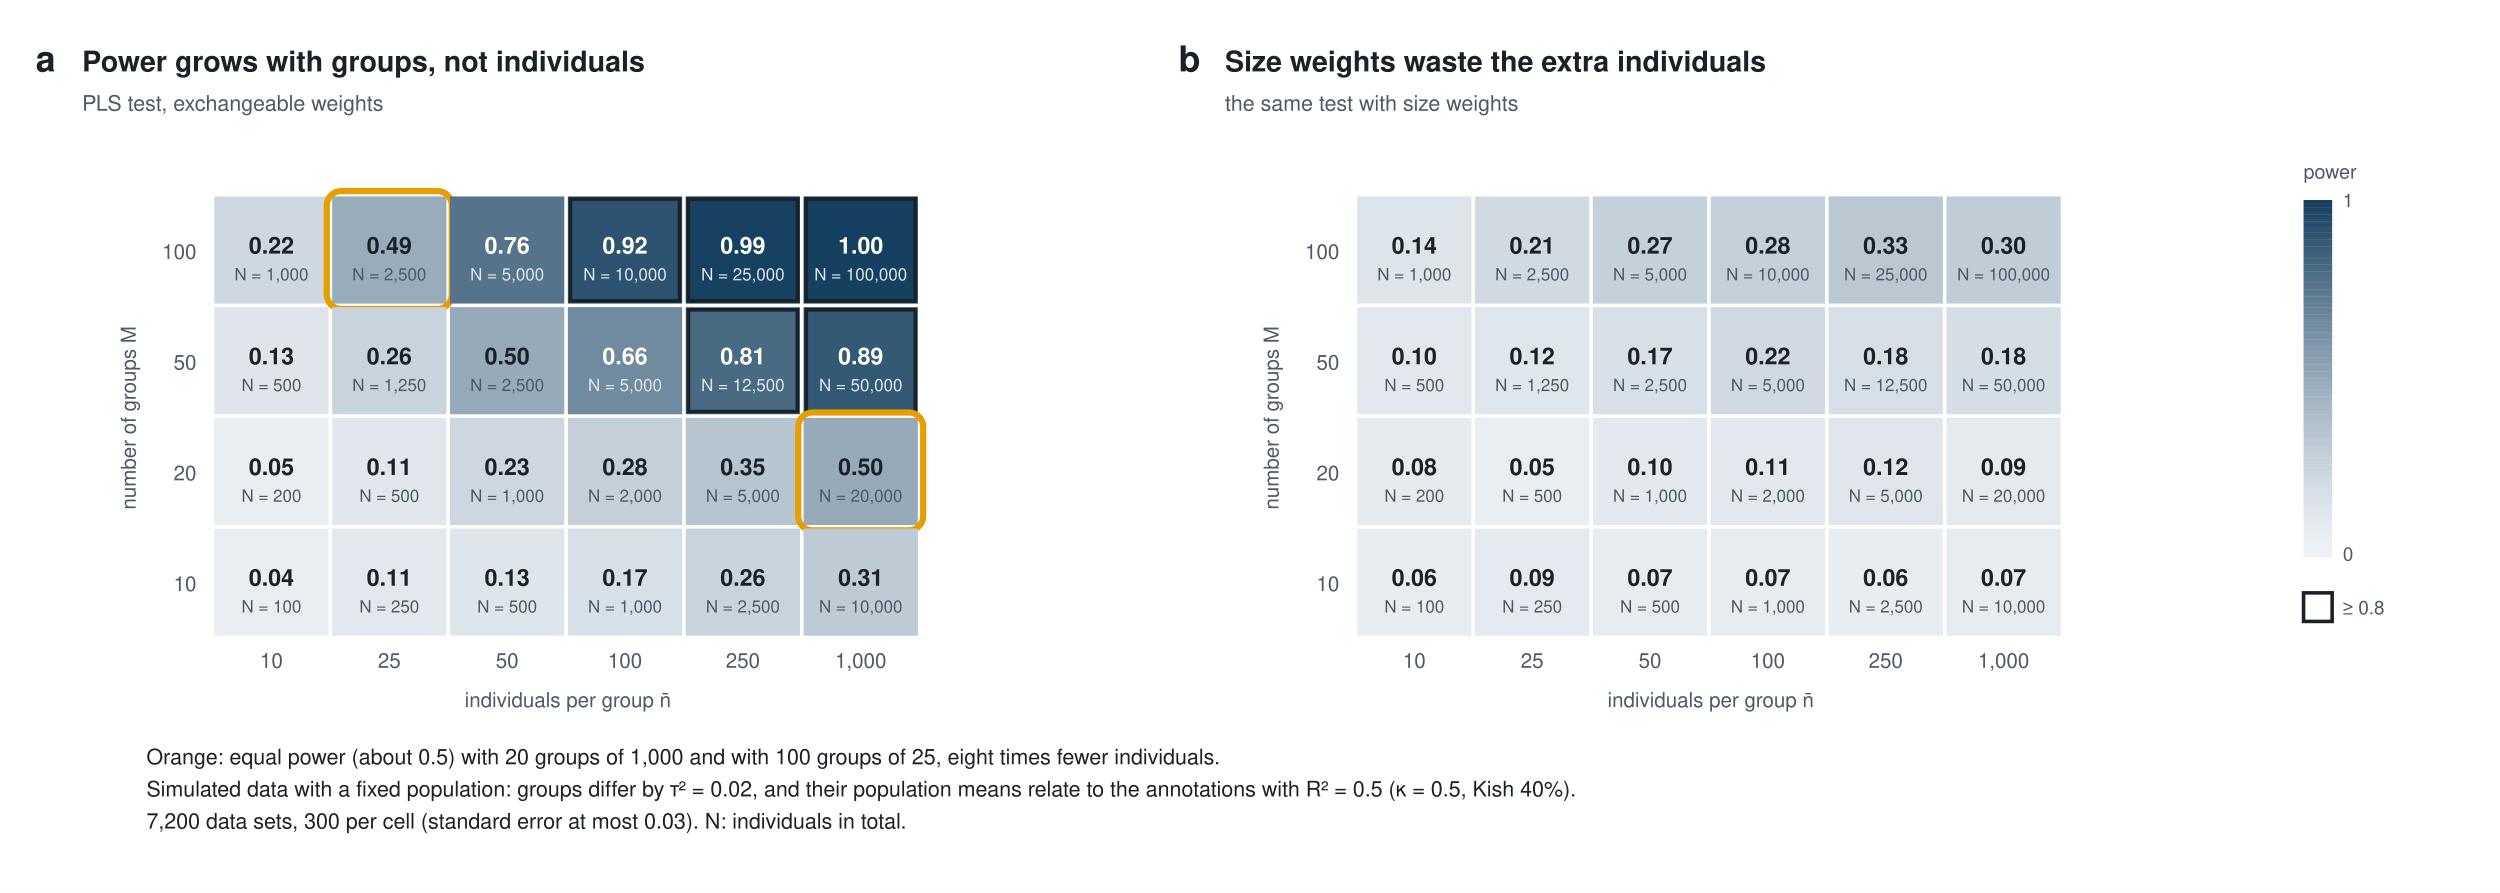
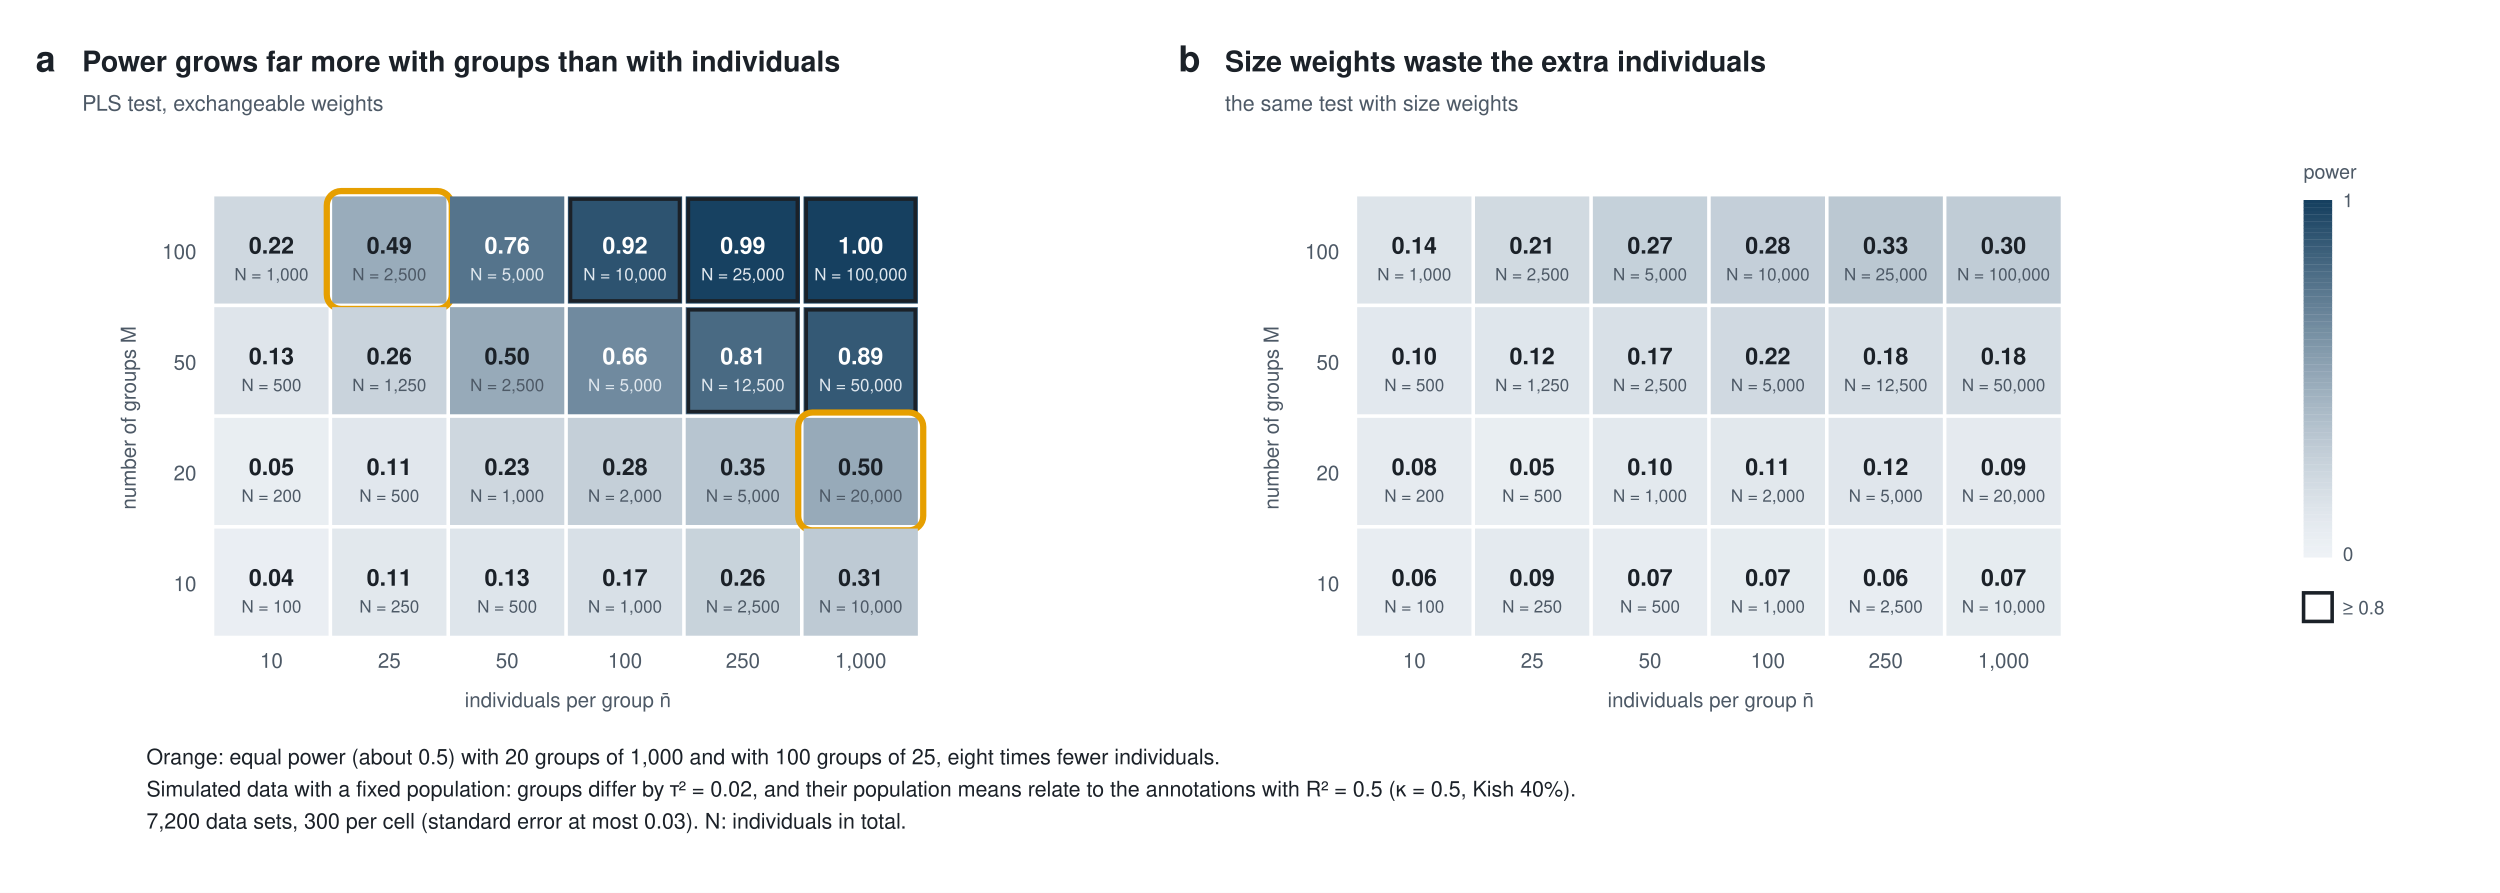
<svg xmlns="http://www.w3.org/2000/svg" viewBox="0 0 1400 500" width="1400" height="500">
  <defs>
    <marker id="ah" viewBox="0 0 10 10" refX="9" refY="5" markerWidth="7" markerHeight="7" orient="auto-start-reverse">
      <path d="M0,0 L10,5 L0,10 z" fill="#4d5966" />
    </marker>
  </defs>
  <rect width="1400" height="500" fill="#ffffff" />
  <text x="20.0" y="40.0" font-size="20" fill="#1b2128" text-anchor="start" font-weight="700" font-style="normal" font-family="Helvetica, Arial, sans-serif">a</text>
-   <text x="46.0" y="40.0" font-size="16" fill="#1b2128" text-anchor="start" font-weight="700" font-style="normal" font-family="Helvetica, Arial, sans-serif">Power grows with groups, not individuals</text>
+   <text x="46.0" y="40.0" font-size="16" fill="#1b2128" text-anchor="start" font-weight="700" font-style="normal" font-family="Helvetica, Arial, sans-serif">Power grows far more with groups than with individuals</text>
  <text x="46.0" y="62.0" font-size="12" fill="#4d5966" text-anchor="start" font-weight="400" font-style="normal" font-family="Helvetica, Arial, sans-serif">PLS test, exchangeable weights</text>
  <text x="110.0" y="145.0" font-size="11.5" fill="#4d5966" text-anchor="end" font-weight="400" font-style="normal" font-family="Helvetica, Arial, sans-serif">100</text>
  <rect x="120.0" y="110.0" width="64.0" height="60.0" rx="0" fill="rgb(207,216,224)" fill-opacity="1.00" stroke="none" stroke-width="1" />
  <text x="152.0" y="142.0" font-size="13" fill="#1b2128" text-anchor="middle" font-weight="700" font-style="normal" font-family="Helvetica, Arial, sans-serif">0.22</text>
  <text x="152.0" y="157.0" font-size="9.5" fill="#4d5966" text-anchor="middle" font-weight="400" font-style="normal" font-family="Helvetica, Arial, sans-serif">N = 1,000</text>
  <rect x="186.0" y="110.0" width="64.0" height="60.0" rx="0" fill="rgb(153,172,187)" fill-opacity="1.00" stroke="none" stroke-width="1" />
  <text x="218.0" y="142.0" font-size="13" fill="#1b2128" text-anchor="middle" font-weight="700" font-style="normal" font-family="Helvetica, Arial, sans-serif">0.49</text>
  <text x="218.0" y="157.0" font-size="9.5" fill="#4d5966" text-anchor="middle" font-weight="400" font-style="normal" font-family="Helvetica, Arial, sans-serif">N = 2,500</text>
  <rect x="183.0" y="107.0" width="70.0" height="66.0" rx="8" fill="none" fill-opacity="1.00" stroke="#E69F00" stroke-width="3.5" />
  <rect x="252.0" y="110.0" width="64.0" height="60.0" rx="0" fill="rgb(85,116,140)" fill-opacity="1.00" stroke="none" stroke-width="1" />
  <text x="284.0" y="142.0" font-size="13" fill="#ffffff" text-anchor="middle" font-weight="700" font-style="normal" font-family="Helvetica, Arial, sans-serif">0.76</text>
  <text x="284.0" y="157.0" font-size="9.5" fill="#dfe7ee" text-anchor="middle" font-weight="400" font-style="normal" font-family="Helvetica, Arial, sans-serif">N = 5,000</text>
  <rect x="318.0" y="110.0" width="64.0" height="60.0" rx="0" fill="rgb(45,83,112)" fill-opacity="1.00" stroke="none" stroke-width="1" />
  <rect x="319.5" y="111.5" width="61.0" height="57.0" rx="0" fill="none" fill-opacity="1.00" stroke="#1b2128" stroke-width="2" />
  <text x="350.0" y="142.0" font-size="13" fill="#ffffff" text-anchor="middle" font-weight="700" font-style="normal" font-family="Helvetica, Arial, sans-serif">0.92</text>
  <text x="350.0" y="157.0" font-size="9.5" fill="#dfe7ee" text-anchor="middle" font-weight="400" font-style="normal" font-family="Helvetica, Arial, sans-serif">N = 10,000</text>
  <rect x="384.0" y="110.0" width="64.0" height="60.0" rx="0" fill="rgb(23,65,97)" fill-opacity="1.00" stroke="none" stroke-width="1" />
  <rect x="385.5" y="111.5" width="61.0" height="57.0" rx="0" fill="none" fill-opacity="1.00" stroke="#1b2128" stroke-width="2" />
  <text x="416.0" y="142.0" font-size="13" fill="#ffffff" text-anchor="middle" font-weight="700" font-style="normal" font-family="Helvetica, Arial, sans-serif">0.99</text>
  <text x="416.0" y="157.0" font-size="9.5" fill="#dfe7ee" text-anchor="middle" font-weight="400" font-style="normal" font-family="Helvetica, Arial, sans-serif">N = 25,000</text>
  <rect x="450.0" y="110.0" width="64.0" height="60.0" rx="0" fill="rgb(22,64,96)" fill-opacity="1.00" stroke="none" stroke-width="1" />
  <rect x="451.5" y="111.5" width="61.0" height="57.0" rx="0" fill="none" fill-opacity="1.00" stroke="#1b2128" stroke-width="2" />
  <text x="482.0" y="142.0" font-size="13" fill="#ffffff" text-anchor="middle" font-weight="700" font-style="normal" font-family="Helvetica, Arial, sans-serif">1.00</text>
  <text x="482.0" y="157.0" font-size="9.5" fill="#dfe7ee" text-anchor="middle" font-weight="400" font-style="normal" font-family="Helvetica, Arial, sans-serif">N = 100,000</text>
  <text x="110.0" y="207.0" font-size="11.5" fill="#4d5966" text-anchor="end" font-weight="400" font-style="normal" font-family="Helvetica, Arial, sans-serif">50</text>
  <rect x="120.0" y="172.0" width="64.0" height="60.0" rx="0" fill="rgb(223,229,235)" fill-opacity="1.00" stroke="none" stroke-width="1" />
  <text x="152.0" y="204.0" font-size="13" fill="#1b2128" text-anchor="middle" font-weight="700" font-style="normal" font-family="Helvetica, Arial, sans-serif">0.13</text>
  <text x="152.0" y="219.0" font-size="9.5" fill="#4d5966" text-anchor="middle" font-weight="400" font-style="normal" font-family="Helvetica, Arial, sans-serif">N = 500</text>
  <rect x="186.0" y="172.0" width="64.0" height="60.0" rx="0" fill="rgb(201,211,220)" fill-opacity="1.00" stroke="none" stroke-width="1" />
  <text x="218.0" y="204.0" font-size="13" fill="#1b2128" text-anchor="middle" font-weight="700" font-style="normal" font-family="Helvetica, Arial, sans-serif">0.26</text>
  <text x="218.0" y="219.0" font-size="9.5" fill="#4d5966" text-anchor="middle" font-weight="400" font-style="normal" font-family="Helvetica, Arial, sans-serif">N = 1,250</text>
  <rect x="252.0" y="172.0" width="64.0" height="60.0" rx="0" fill="rgb(151,170,185)" fill-opacity="1.00" stroke="none" stroke-width="1" />
  <text x="284.0" y="204.0" font-size="13" fill="#1b2128" text-anchor="middle" font-weight="700" font-style="normal" font-family="Helvetica, Arial, sans-serif">0.50</text>
  <text x="284.0" y="219.0" font-size="9.5" fill="#4d5966" text-anchor="middle" font-weight="400" font-style="normal" font-family="Helvetica, Arial, sans-serif">N = 2,500</text>
  <rect x="318.0" y="172.0" width="64.0" height="60.0" rx="0" fill="rgb(112,138,159)" fill-opacity="1.00" stroke="none" stroke-width="1" />
  <text x="350.0" y="204.0" font-size="13" fill="#ffffff" text-anchor="middle" font-weight="700" font-style="normal" font-family="Helvetica, Arial, sans-serif">0.66</text>
  <text x="350.0" y="219.0" font-size="9.5" fill="#dfe7ee" text-anchor="middle" font-weight="400" font-style="normal" font-family="Helvetica, Arial, sans-serif">N = 5,000</text>
  <rect x="384.0" y="172.0" width="64.0" height="60.0" rx="0" fill="rgb(73,106,131)" fill-opacity="1.00" stroke="none" stroke-width="1" />
  <rect x="385.5" y="173.5" width="61.0" height="57.0" rx="0" fill="none" fill-opacity="1.00" stroke="#1b2128" stroke-width="2" />
  <text x="416.0" y="204.0" font-size="13" fill="#ffffff" text-anchor="middle" font-weight="700" font-style="normal" font-family="Helvetica, Arial, sans-serif">0.81</text>
  <text x="416.0" y="219.0" font-size="9.5" fill="#dfe7ee" text-anchor="middle" font-weight="400" font-style="normal" font-family="Helvetica, Arial, sans-serif">N = 12,500</text>
  <rect x="450.0" y="172.0" width="64.0" height="60.0" rx="0" fill="rgb(52,89,117)" fill-opacity="1.00" stroke="none" stroke-width="1" />
  <rect x="451.5" y="173.5" width="61.0" height="57.0" rx="0" fill="none" fill-opacity="1.00" stroke="#1b2128" stroke-width="2" />
  <text x="482.0" y="204.0" font-size="13" fill="#ffffff" text-anchor="middle" font-weight="700" font-style="normal" font-family="Helvetica, Arial, sans-serif">0.89</text>
  <text x="482.0" y="219.0" font-size="9.5" fill="#dfe7ee" text-anchor="middle" font-weight="400" font-style="normal" font-family="Helvetica, Arial, sans-serif">N = 50,000</text>
  <text x="110.0" y="269.0" font-size="11.5" fill="#4d5966" text-anchor="end" font-weight="400" font-style="normal" font-family="Helvetica, Arial, sans-serif">20</text>
  <rect x="120.0" y="234.0" width="64.0" height="60.0" rx="0" fill="rgb(233,238,242)" fill-opacity="1.00" stroke="none" stroke-width="1" />
  <text x="152.0" y="266.0" font-size="13" fill="#1b2128" text-anchor="middle" font-weight="700" font-style="normal" font-family="Helvetica, Arial, sans-serif">0.05</text>
  <text x="152.0" y="281.0" font-size="9.5" fill="#4d5966" text-anchor="middle" font-weight="400" font-style="normal" font-family="Helvetica, Arial, sans-serif">N = 200</text>
  <rect x="186.0" y="234.0" width="64.0" height="60.0" rx="0" fill="rgb(225,231,237)" fill-opacity="1.00" stroke="none" stroke-width="1" />
  <text x="218.0" y="266.0" font-size="13" fill="#1b2128" text-anchor="middle" font-weight="700" font-style="normal" font-family="Helvetica, Arial, sans-serif">0.11</text>
  <text x="218.0" y="281.0" font-size="9.5" fill="#4d5966" text-anchor="middle" font-weight="400" font-style="normal" font-family="Helvetica, Arial, sans-serif">N = 500</text>
  <rect x="252.0" y="234.0" width="64.0" height="60.0" rx="0" fill="rgb(206,215,223)" fill-opacity="1.00" stroke="none" stroke-width="1" />
  <text x="284.0" y="266.0" font-size="13" fill="#1b2128" text-anchor="middle" font-weight="700" font-style="normal" font-family="Helvetica, Arial, sans-serif">0.23</text>
  <text x="284.0" y="281.0" font-size="9.5" fill="#4d5966" text-anchor="middle" font-weight="400" font-style="normal" font-family="Helvetica, Arial, sans-serif">N = 1,000</text>
  <rect x="318.0" y="234.0" width="64.0" height="60.0" rx="0" fill="rgb(196,207,216)" fill-opacity="1.00" stroke="none" stroke-width="1" />
  <text x="350.0" y="266.0" font-size="13" fill="#1b2128" text-anchor="middle" font-weight="700" font-style="normal" font-family="Helvetica, Arial, sans-serif">0.28</text>
  <text x="350.0" y="281.0" font-size="9.5" fill="#4d5966" text-anchor="middle" font-weight="400" font-style="normal" font-family="Helvetica, Arial, sans-serif">N = 2,000</text>
  <rect x="384.0" y="234.0" width="64.0" height="60.0" rx="0" fill="rgb(183,197,208)" fill-opacity="1.00" stroke="none" stroke-width="1" />
  <text x="416.0" y="266.0" font-size="13" fill="#1b2128" text-anchor="middle" font-weight="700" font-style="normal" font-family="Helvetica, Arial, sans-serif">0.35</text>
  <text x="416.0" y="281.0" font-size="9.5" fill="#4d5966" text-anchor="middle" font-weight="400" font-style="normal" font-family="Helvetica, Arial, sans-serif">N = 5,000</text>
  <rect x="450.0" y="234.0" width="64.0" height="60.0" rx="0" fill="rgb(151,170,185)" fill-opacity="1.00" stroke="none" stroke-width="1" />
  <text x="482.0" y="266.0" font-size="13" fill="#1b2128" text-anchor="middle" font-weight="700" font-style="normal" font-family="Helvetica, Arial, sans-serif">0.50</text>
  <text x="482.0" y="281.0" font-size="9.5" fill="#4d5966" text-anchor="middle" font-weight="400" font-style="normal" font-family="Helvetica, Arial, sans-serif">N = 20,000</text>
  <rect x="447.0" y="231.0" width="70.0" height="66.0" rx="8" fill="none" fill-opacity="1.00" stroke="#E69F00" stroke-width="3.5" />
  <text x="110.0" y="331.0" font-size="11.5" fill="#4d5966" text-anchor="end" font-weight="400" font-style="normal" font-family="Helvetica, Arial, sans-serif">10</text>
  <rect x="120.0" y="296.0" width="64.0" height="60.0" rx="0" fill="rgb(234,238,243)" fill-opacity="1.00" stroke="none" stroke-width="1" />
  <text x="152.0" y="328.0" font-size="13" fill="#1b2128" text-anchor="middle" font-weight="700" font-style="normal" font-family="Helvetica, Arial, sans-serif">0.04</text>
  <text x="152.0" y="343.0" font-size="9.5" fill="#4d5966" text-anchor="middle" font-weight="400" font-style="normal" font-family="Helvetica, Arial, sans-serif">N = 100</text>
  <rect x="186.0" y="296.0" width="64.0" height="60.0" rx="0" fill="rgb(226,232,237)" fill-opacity="1.00" stroke="none" stroke-width="1" />
  <text x="218.0" y="328.0" font-size="13" fill="#1b2128" text-anchor="middle" font-weight="700" font-style="normal" font-family="Helvetica, Arial, sans-serif">0.11</text>
  <text x="218.0" y="343.0" font-size="9.5" fill="#4d5966" text-anchor="middle" font-weight="400" font-style="normal" font-family="Helvetica, Arial, sans-serif">N = 250</text>
  <rect x="252.0" y="296.0" width="64.0" height="60.0" rx="0" fill="rgb(222,229,235)" fill-opacity="1.00" stroke="none" stroke-width="1" />
  <text x="284.0" y="328.0" font-size="13" fill="#1b2128" text-anchor="middle" font-weight="700" font-style="normal" font-family="Helvetica, Arial, sans-serif">0.13</text>
  <text x="284.0" y="343.0" font-size="9.5" fill="#4d5966" text-anchor="middle" font-weight="400" font-style="normal" font-family="Helvetica, Arial, sans-serif">N = 500</text>
  <rect x="318.0" y="296.0" width="64.0" height="60.0" rx="0" fill="rgb(216,224,231)" fill-opacity="1.00" stroke="none" stroke-width="1" />
  <text x="350.0" y="328.0" font-size="13" fill="#1b2128" text-anchor="middle" font-weight="700" font-style="normal" font-family="Helvetica, Arial, sans-serif">0.17</text>
  <text x="350.0" y="343.0" font-size="9.5" fill="#4d5966" text-anchor="middle" font-weight="400" font-style="normal" font-family="Helvetica, Arial, sans-serif">N = 1,000</text>
  <rect x="384.0" y="296.0" width="64.0" height="60.0" rx="0" fill="rgb(200,211,219)" fill-opacity="1.00" stroke="none" stroke-width="1" />
  <text x="416.0" y="328.0" font-size="13" fill="#1b2128" text-anchor="middle" font-weight="700" font-style="normal" font-family="Helvetica, Arial, sans-serif">0.26</text>
  <text x="416.0" y="343.0" font-size="9.5" fill="#4d5966" text-anchor="middle" font-weight="400" font-style="normal" font-family="Helvetica, Arial, sans-serif">N = 2,500</text>
  <rect x="450.0" y="296.0" width="64.0" height="60.0" rx="0" fill="rgb(190,202,212)" fill-opacity="1.00" stroke="none" stroke-width="1" />
  <text x="482.0" y="328.0" font-size="13" fill="#1b2128" text-anchor="middle" font-weight="700" font-style="normal" font-family="Helvetica, Arial, sans-serif">0.31</text>
  <text x="482.0" y="343.0" font-size="9.5" fill="#4d5966" text-anchor="middle" font-weight="400" font-style="normal" font-family="Helvetica, Arial, sans-serif">N = 10,000</text>
  <text x="152.0" y="374.0" font-size="11.5" fill="#4d5966" text-anchor="middle" font-weight="400" font-style="normal" font-family="Helvetica, Arial, sans-serif">10</text>
  <text x="218.0" y="374.0" font-size="11.5" fill="#4d5966" text-anchor="middle" font-weight="400" font-style="normal" font-family="Helvetica, Arial, sans-serif">25</text>
  <text x="284.0" y="374.0" font-size="11.5" fill="#4d5966" text-anchor="middle" font-weight="400" font-style="normal" font-family="Helvetica, Arial, sans-serif">50</text>
  <text x="350.0" y="374.0" font-size="11.5" fill="#4d5966" text-anchor="middle" font-weight="400" font-style="normal" font-family="Helvetica, Arial, sans-serif">100</text>
  <text x="416.0" y="374.0" font-size="11.5" fill="#4d5966" text-anchor="middle" font-weight="400" font-style="normal" font-family="Helvetica, Arial, sans-serif">250</text>
  <text x="482.0" y="374.0" font-size="11.5" fill="#4d5966" text-anchor="middle" font-weight="400" font-style="normal" font-family="Helvetica, Arial, sans-serif">1,000</text>
  <text x="318.0" y="396.0" font-size="11.5" fill="#4d5966" text-anchor="middle" font-weight="400" font-style="normal" font-family="Helvetica, Arial, sans-serif">individuals per group n̄</text>
  <text transform="rotate(-90 76 234.0)" x="76.0" y="234.0" font-size="11.5" fill="#4d5966" text-anchor="middle" font-weight="400" font-style="normal" font-family="Helvetica, Arial, sans-serif">number of groups M</text>
  <text x="660.0" y="40.0" font-size="20" fill="#1b2128" text-anchor="start" font-weight="700" font-style="normal" font-family="Helvetica, Arial, sans-serif">b</text>
  <text x="686.0" y="40.0" font-size="16" fill="#1b2128" text-anchor="start" font-weight="700" font-style="normal" font-family="Helvetica, Arial, sans-serif">Size weights waste the extra individuals</text>
  <text x="686.0" y="62.0" font-size="12" fill="#4d5966" text-anchor="start" font-weight="400" font-style="normal" font-family="Helvetica, Arial, sans-serif">the same test with size weights</text>
  <text x="750.0" y="145.0" font-size="11.5" fill="#4d5966" text-anchor="end" font-weight="400" font-style="normal" font-family="Helvetica, Arial, sans-serif">100</text>
  <rect x="760.0" y="110.0" width="64.0" height="60.0" rx="0" fill="rgb(221,228,234)" fill-opacity="1.00" stroke="none" stroke-width="1" />
  <text x="792.0" y="142.0" font-size="13" fill="#1b2128" text-anchor="middle" font-weight="700" font-style="normal" font-family="Helvetica, Arial, sans-serif">0.14</text>
  <text x="792.0" y="157.0" font-size="9.5" fill="#4d5966" text-anchor="middle" font-weight="400" font-style="normal" font-family="Helvetica, Arial, sans-serif">N = 1,000</text>
  <rect x="826.0" y="110.0" width="64.0" height="60.0" rx="0" fill="rgb(209,218,225)" fill-opacity="1.00" stroke="none" stroke-width="1" />
  <text x="858.0" y="142.0" font-size="13" fill="#1b2128" text-anchor="middle" font-weight="700" font-style="normal" font-family="Helvetica, Arial, sans-serif">0.21</text>
  <text x="858.0" y="157.0" font-size="9.5" fill="#4d5966" text-anchor="middle" font-weight="400" font-style="normal" font-family="Helvetica, Arial, sans-serif">N = 2,500</text>
  <rect x="892.0" y="110.0" width="64.0" height="60.0" rx="0" fill="rgb(197,209,218)" fill-opacity="1.00" stroke="none" stroke-width="1" />
  <text x="924.0" y="142.0" font-size="13" fill="#1b2128" text-anchor="middle" font-weight="700" font-style="normal" font-family="Helvetica, Arial, sans-serif">0.27</text>
  <text x="924.0" y="157.0" font-size="9.5" fill="#4d5966" text-anchor="middle" font-weight="400" font-style="normal" font-family="Helvetica, Arial, sans-serif">N = 5,000</text>
  <rect x="958.0" y="110.0" width="64.0" height="60.0" rx="0" fill="rgb(196,207,217)" fill-opacity="1.00" stroke="none" stroke-width="1" />
  <text x="990.0" y="142.0" font-size="13" fill="#1b2128" text-anchor="middle" font-weight="700" font-style="normal" font-family="Helvetica, Arial, sans-serif">0.28</text>
  <text x="990.0" y="157.0" font-size="9.5" fill="#4d5966" text-anchor="middle" font-weight="400" font-style="normal" font-family="Helvetica, Arial, sans-serif">N = 10,000</text>
  <rect x="1024.0" y="110.0" width="64.0" height="60.0" rx="0" fill="rgb(187,200,210)" fill-opacity="1.00" stroke="none" stroke-width="1" />
  <text x="1056.0" y="142.0" font-size="13" fill="#1b2128" text-anchor="middle" font-weight="700" font-style="normal" font-family="Helvetica, Arial, sans-serif">0.33</text>
  <text x="1056.0" y="157.0" font-size="9.5" fill="#4d5966" text-anchor="middle" font-weight="400" font-style="normal" font-family="Helvetica, Arial, sans-serif">N = 25,000</text>
  <rect x="1090.0" y="110.0" width="64.0" height="60.0" rx="0" fill="rgb(192,204,214)" fill-opacity="1.00" stroke="none" stroke-width="1" />
  <text x="1122.0" y="142.0" font-size="13" fill="#1b2128" text-anchor="middle" font-weight="700" font-style="normal" font-family="Helvetica, Arial, sans-serif">0.30</text>
  <text x="1122.0" y="157.0" font-size="9.5" fill="#4d5966" text-anchor="middle" font-weight="400" font-style="normal" font-family="Helvetica, Arial, sans-serif">N = 100,000</text>
  <text x="750.0" y="207.0" font-size="11.5" fill="#4d5966" text-anchor="end" font-weight="400" font-style="normal" font-family="Helvetica, Arial, sans-serif">50</text>
  <rect x="760.0" y="172.0" width="64.0" height="60.0" rx="0" fill="rgb(226,232,238)" fill-opacity="1.00" stroke="none" stroke-width="1" />
  <text x="792.0" y="204.0" font-size="13" fill="#1b2128" text-anchor="middle" font-weight="700" font-style="normal" font-family="Helvetica, Arial, sans-serif">0.10</text>
  <text x="792.0" y="219.0" font-size="9.5" fill="#4d5966" text-anchor="middle" font-weight="400" font-style="normal" font-family="Helvetica, Arial, sans-serif">N = 500</text>
  <rect x="826.0" y="172.0" width="64.0" height="60.0" rx="0" fill="rgb(223,230,236)" fill-opacity="1.00" stroke="none" stroke-width="1" />
  <text x="858.0" y="204.0" font-size="13" fill="#1b2128" text-anchor="middle" font-weight="700" font-style="normal" font-family="Helvetica, Arial, sans-serif">0.12</text>
  <text x="858.0" y="219.0" font-size="9.5" fill="#4d5966" text-anchor="middle" font-weight="400" font-style="normal" font-family="Helvetica, Arial, sans-serif">N = 1,250</text>
  <rect x="892.0" y="172.0" width="64.0" height="60.0" rx="0" fill="rgb(216,224,231)" fill-opacity="1.00" stroke="none" stroke-width="1" />
  <text x="924.0" y="204.0" font-size="13" fill="#1b2128" text-anchor="middle" font-weight="700" font-style="normal" font-family="Helvetica, Arial, sans-serif">0.17</text>
  <text x="924.0" y="219.0" font-size="9.5" fill="#4d5966" text-anchor="middle" font-weight="400" font-style="normal" font-family="Helvetica, Arial, sans-serif">N = 2,500</text>
  <rect x="958.0" y="172.0" width="64.0" height="60.0" rx="0" fill="rgb(208,217,225)" fill-opacity="1.00" stroke="none" stroke-width="1" />
  <text x="990.0" y="204.0" font-size="13" fill="#1b2128" text-anchor="middle" font-weight="700" font-style="normal" font-family="Helvetica, Arial, sans-serif">0.22</text>
  <text x="990.0" y="219.0" font-size="9.5" fill="#4d5966" text-anchor="middle" font-weight="400" font-style="normal" font-family="Helvetica, Arial, sans-serif">N = 5,000</text>
  <rect x="1024.0" y="172.0" width="64.0" height="60.0" rx="0" fill="rgb(215,223,230)" fill-opacity="1.00" stroke="none" stroke-width="1" />
  <text x="1056.0" y="204.0" font-size="13" fill="#1b2128" text-anchor="middle" font-weight="700" font-style="normal" font-family="Helvetica, Arial, sans-serif">0.18</text>
  <text x="1056.0" y="219.0" font-size="9.5" fill="#4d5966" text-anchor="middle" font-weight="400" font-style="normal" font-family="Helvetica, Arial, sans-serif">N = 12,500</text>
  <rect x="1090.0" y="172.0" width="64.0" height="60.0" rx="0" fill="rgb(214,222,229)" fill-opacity="1.00" stroke="none" stroke-width="1" />
  <text x="1122.0" y="204.0" font-size="13" fill="#1b2128" text-anchor="middle" font-weight="700" font-style="normal" font-family="Helvetica, Arial, sans-serif">0.18</text>
  <text x="1122.0" y="219.0" font-size="9.5" fill="#4d5966" text-anchor="middle" font-weight="400" font-style="normal" font-family="Helvetica, Arial, sans-serif">N = 50,000</text>
  <text x="750.0" y="269.0" font-size="11.5" fill="#4d5966" text-anchor="end" font-weight="400" font-style="normal" font-family="Helvetica, Arial, sans-serif">20</text>
  <rect x="760.0" y="234.0" width="64.0" height="60.0" rx="0" fill="rgb(230,235,240)" fill-opacity="1.00" stroke="none" stroke-width="1" />
  <text x="792.0" y="266.0" font-size="13" fill="#1b2128" text-anchor="middle" font-weight="700" font-style="normal" font-family="Helvetica, Arial, sans-serif">0.08</text>
  <text x="792.0" y="281.0" font-size="9.5" fill="#4d5966" text-anchor="middle" font-weight="400" font-style="normal" font-family="Helvetica, Arial, sans-serif">N = 200</text>
  <rect x="826.0" y="234.0" width="64.0" height="60.0" rx="0" fill="rgb(233,238,242)" fill-opacity="1.00" stroke="none" stroke-width="1" />
  <text x="858.0" y="266.0" font-size="13" fill="#1b2128" text-anchor="middle" font-weight="700" font-style="normal" font-family="Helvetica, Arial, sans-serif">0.05</text>
  <text x="858.0" y="281.0" font-size="9.5" fill="#4d5966" text-anchor="middle" font-weight="400" font-style="normal" font-family="Helvetica, Arial, sans-serif">N = 500</text>
  <rect x="892.0" y="234.0" width="64.0" height="60.0" rx="0" fill="rgb(227,233,238)" fill-opacity="1.00" stroke="none" stroke-width="1" />
  <text x="924.0" y="266.0" font-size="13" fill="#1b2128" text-anchor="middle" font-weight="700" font-style="normal" font-family="Helvetica, Arial, sans-serif">0.10</text>
  <text x="924.0" y="281.0" font-size="9.5" fill="#4d5966" text-anchor="middle" font-weight="400" font-style="normal" font-family="Helvetica, Arial, sans-serif">N = 1,000</text>
  <rect x="958.0" y="234.0" width="64.0" height="60.0" rx="0" fill="rgb(226,232,237)" fill-opacity="1.00" stroke="none" stroke-width="1" />
  <text x="990.0" y="266.0" font-size="13" fill="#1b2128" text-anchor="middle" font-weight="700" font-style="normal" font-family="Helvetica, Arial, sans-serif">0.11</text>
  <text x="990.0" y="281.0" font-size="9.5" fill="#4d5966" text-anchor="middle" font-weight="400" font-style="normal" font-family="Helvetica, Arial, sans-serif">N = 2,000</text>
  <rect x="1024.0" y="234.0" width="64.0" height="60.0" rx="0" fill="rgb(224,230,236)" fill-opacity="1.00" stroke="none" stroke-width="1" />
  <text x="1056.0" y="266.0" font-size="13" fill="#1b2128" text-anchor="middle" font-weight="700" font-style="normal" font-family="Helvetica, Arial, sans-serif">0.12</text>
  <text x="1056.0" y="281.0" font-size="9.5" fill="#4d5966" text-anchor="middle" font-weight="400" font-style="normal" font-family="Helvetica, Arial, sans-serif">N = 5,000</text>
  <rect x="1090.0" y="234.0" width="64.0" height="60.0" rx="0" fill="rgb(229,234,239)" fill-opacity="1.00" stroke="none" stroke-width="1" />
  <text x="1122.0" y="266.0" font-size="13" fill="#1b2128" text-anchor="middle" font-weight="700" font-style="normal" font-family="Helvetica, Arial, sans-serif">0.09</text>
  <text x="1122.0" y="281.0" font-size="9.5" fill="#4d5966" text-anchor="middle" font-weight="400" font-style="normal" font-family="Helvetica, Arial, sans-serif">N = 20,000</text>
  <text x="750.0" y="331.0" font-size="11.5" fill="#4d5966" text-anchor="end" font-weight="400" font-style="normal" font-family="Helvetica, Arial, sans-serif">10</text>
  <rect x="760.0" y="296.0" width="64.0" height="60.0" rx="0" fill="rgb(232,237,242)" fill-opacity="1.00" stroke="none" stroke-width="1" />
  <text x="792.0" y="328.0" font-size="13" fill="#1b2128" text-anchor="middle" font-weight="700" font-style="normal" font-family="Helvetica, Arial, sans-serif">0.06</text>
  <text x="792.0" y="343.0" font-size="9.5" fill="#4d5966" text-anchor="middle" font-weight="400" font-style="normal" font-family="Helvetica, Arial, sans-serif">N = 100</text>
  <rect x="826.0" y="296.0" width="64.0" height="60.0" rx="0" fill="rgb(228,234,239)" fill-opacity="1.00" stroke="none" stroke-width="1" />
  <text x="858.0" y="328.0" font-size="13" fill="#1b2128" text-anchor="middle" font-weight="700" font-style="normal" font-family="Helvetica, Arial, sans-serif">0.09</text>
  <text x="858.0" y="343.0" font-size="9.5" fill="#4d5966" text-anchor="middle" font-weight="400" font-style="normal" font-family="Helvetica, Arial, sans-serif">N = 250</text>
  <rect x="892.0" y="296.0" width="64.0" height="60.0" rx="0" fill="rgb(231,236,241)" fill-opacity="1.00" stroke="none" stroke-width="1" />
  <text x="924.0" y="328.0" font-size="13" fill="#1b2128" text-anchor="middle" font-weight="700" font-style="normal" font-family="Helvetica, Arial, sans-serif">0.07</text>
  <text x="924.0" y="343.0" font-size="9.5" fill="#4d5966" text-anchor="middle" font-weight="400" font-style="normal" font-family="Helvetica, Arial, sans-serif">N = 500</text>
  <rect x="958.0" y="296.0" width="64.0" height="60.0" rx="0" fill="rgb(230,236,240)" fill-opacity="1.00" stroke="none" stroke-width="1" />
  <text x="990.0" y="328.0" font-size="13" fill="#1b2128" text-anchor="middle" font-weight="700" font-style="normal" font-family="Helvetica, Arial, sans-serif">0.07</text>
  <text x="990.0" y="343.0" font-size="9.5" fill="#4d5966" text-anchor="middle" font-weight="400" font-style="normal" font-family="Helvetica, Arial, sans-serif">N = 1,000</text>
  <rect x="1024.0" y="296.0" width="64.0" height="60.0" rx="0" fill="rgb(232,237,242)" fill-opacity="1.00" stroke="none" stroke-width="1" />
  <text x="1056.0" y="328.0" font-size="13" fill="#1b2128" text-anchor="middle" font-weight="700" font-style="normal" font-family="Helvetica, Arial, sans-serif">0.06</text>
  <text x="1056.0" y="343.0" font-size="9.5" fill="#4d5966" text-anchor="middle" font-weight="400" font-style="normal" font-family="Helvetica, Arial, sans-serif">N = 2,500</text>
  <rect x="1090.0" y="296.0" width="64.0" height="60.0" rx="0" fill="rgb(230,236,240)" fill-opacity="1.00" stroke="none" stroke-width="1" />
  <text x="1122.0" y="328.0" font-size="13" fill="#1b2128" text-anchor="middle" font-weight="700" font-style="normal" font-family="Helvetica, Arial, sans-serif">0.07</text>
  <text x="1122.0" y="343.0" font-size="9.5" fill="#4d5966" text-anchor="middle" font-weight="400" font-style="normal" font-family="Helvetica, Arial, sans-serif">N = 10,000</text>
  <text x="792.0" y="374.0" font-size="11.5" fill="#4d5966" text-anchor="middle" font-weight="400" font-style="normal" font-family="Helvetica, Arial, sans-serif">10</text>
  <text x="858.0" y="374.0" font-size="11.5" fill="#4d5966" text-anchor="middle" font-weight="400" font-style="normal" font-family="Helvetica, Arial, sans-serif">25</text>
  <text x="924.0" y="374.0" font-size="11.5" fill="#4d5966" text-anchor="middle" font-weight="400" font-style="normal" font-family="Helvetica, Arial, sans-serif">50</text>
  <text x="990.0" y="374.0" font-size="11.5" fill="#4d5966" text-anchor="middle" font-weight="400" font-style="normal" font-family="Helvetica, Arial, sans-serif">100</text>
  <text x="1056.0" y="374.0" font-size="11.5" fill="#4d5966" text-anchor="middle" font-weight="400" font-style="normal" font-family="Helvetica, Arial, sans-serif">250</text>
  <text x="1122.0" y="374.0" font-size="11.5" fill="#4d5966" text-anchor="middle" font-weight="400" font-style="normal" font-family="Helvetica, Arial, sans-serif">1,000</text>
  <text x="958.0" y="396.0" font-size="11.5" fill="#4d5966" text-anchor="middle" font-weight="400" font-style="normal" font-family="Helvetica, Arial, sans-serif">individuals per group n̄</text>
  <text transform="rotate(-90 716 234.0)" x="716.0" y="234.0" font-size="11.5" fill="#4d5966" text-anchor="middle" font-weight="400" font-style="normal" font-family="Helvetica, Arial, sans-serif">number of groups M</text>
  <rect x="1290.0" y="310.0" width="16.0" height="2.2" rx="0" fill="rgb(238,242,246)" fill-opacity="1.00" stroke="none" stroke-width="1" />
  <rect x="1290.0" y="308.0" width="16.0" height="2.2" rx="0" fill="rgb(237,241,245)" fill-opacity="1.00" stroke="none" stroke-width="1" />
  <rect x="1290.0" y="306.0" width="16.0" height="2.2" rx="0" fill="rgb(236,240,245)" fill-opacity="1.00" stroke="none" stroke-width="1" />
  <rect x="1290.0" y="304.0" width="16.0" height="2.2" rx="0" fill="rgb(235,240,244)" fill-opacity="1.00" stroke="none" stroke-width="1" />
  <rect x="1290.0" y="302.0" width="16.0" height="2.2" rx="0" fill="rgb(234,239,243)" fill-opacity="1.00" stroke="none" stroke-width="1" />
  <rect x="1290.0" y="300.0" width="16.0" height="2.2" rx="0" fill="rgb(233,238,242)" fill-opacity="1.00" stroke="none" stroke-width="1" />
  <rect x="1290.0" y="298.0" width="16.0" height="2.2" rx="0" fill="rgb(232,237,242)" fill-opacity="1.00" stroke="none" stroke-width="1" />
  <rect x="1290.0" y="296.0" width="16.0" height="2.2" rx="0" fill="rgb(231,236,241)" fill-opacity="1.00" stroke="none" stroke-width="1" />
  <rect x="1290.0" y="294.0" width="16.0" height="2.2" rx="0" fill="rgb(229,235,240)" fill-opacity="1.00" stroke="none" stroke-width="1" />
  <rect x="1290.0" y="292.0" width="16.0" height="2.2" rx="0" fill="rgb(228,234,239)" fill-opacity="1.00" stroke="none" stroke-width="1" />
  <rect x="1290.0" y="290.0" width="16.0" height="2.2" rx="0" fill="rgb(227,232,238)" fill-opacity="1.00" stroke="none" stroke-width="1" />
  <rect x="1290.0" y="288.0" width="16.0" height="2.2" rx="0" fill="rgb(225,231,237)" fill-opacity="1.00" stroke="none" stroke-width="1" />
  <rect x="1290.0" y="286.0" width="16.0" height="2.2" rx="0" fill="rgb(224,230,236)" fill-opacity="1.00" stroke="none" stroke-width="1" />
  <rect x="1290.0" y="284.0" width="16.0" height="2.2" rx="0" fill="rgb(222,229,235)" fill-opacity="1.00" stroke="none" stroke-width="1" />
  <rect x="1290.0" y="282.0" width="16.0" height="2.2" rx="0" fill="rgb(221,228,234)" fill-opacity="1.00" stroke="none" stroke-width="1" />
  <rect x="1290.0" y="280.0" width="16.0" height="2.2" rx="0" fill="rgb(219,226,233)" fill-opacity="1.00" stroke="none" stroke-width="1" />
  <rect x="1290.0" y="278.0" width="16.0" height="2.2" rx="0" fill="rgb(217,225,231)" fill-opacity="1.00" stroke="none" stroke-width="1" />
  <rect x="1290.0" y="276.0" width="16.0" height="2.2" rx="0" fill="rgb(216,223,230)" fill-opacity="1.00" stroke="none" stroke-width="1" />
  <rect x="1290.0" y="274.0" width="16.0" height="2.2" rx="0" fill="rgb(214,222,229)" fill-opacity="1.00" stroke="none" stroke-width="1" />
  <rect x="1290.0" y="272.0" width="16.0" height="2.2" rx="0" fill="rgb(212,221,228)" fill-opacity="1.00" stroke="none" stroke-width="1" />
  <rect x="1290.0" y="270.0" width="16.0" height="2.2" rx="0" fill="rgb(210,219,227)" fill-opacity="1.00" stroke="none" stroke-width="1" />
  <rect x="1290.0" y="268.0" width="16.0" height="2.2" rx="0" fill="rgb(209,218,226)" fill-opacity="1.00" stroke="none" stroke-width="1" />
  <rect x="1290.0" y="266.0" width="16.0" height="2.2" rx="0" fill="rgb(207,216,224)" fill-opacity="1.00" stroke="none" stroke-width="1" />
  <rect x="1290.0" y="264.0" width="16.0" height="2.2" rx="0" fill="rgb(205,215,223)" fill-opacity="1.00" stroke="none" stroke-width="1" />
  <rect x="1290.0" y="262.0" width="16.0" height="2.2" rx="0" fill="rgb(203,213,222)" fill-opacity="1.00" stroke="none" stroke-width="1" />
  <rect x="1290.0" y="260.0" width="16.0" height="2.2" rx="0" fill="rgb(201,212,220)" fill-opacity="1.00" stroke="none" stroke-width="1" />
  <rect x="1290.0" y="258.0" width="16.0" height="2.2" rx="0" fill="rgb(200,210,219)" fill-opacity="1.00" stroke="none" stroke-width="1" />
  <rect x="1290.0" y="256.0" width="16.0" height="2.2" rx="0" fill="rgb(198,209,218)" fill-opacity="1.00" stroke="none" stroke-width="1" />
  <rect x="1290.0" y="254.0" width="16.0" height="2.2" rx="0" fill="rgb(196,207,216)" fill-opacity="1.00" stroke="none" stroke-width="1" />
  <rect x="1290.0" y="252.0" width="16.0" height="2.2" rx="0" fill="rgb(194,205,215)" fill-opacity="1.00" stroke="none" stroke-width="1" />
  <rect x="1290.0" y="250.0" width="16.0" height="2.2" rx="0" fill="rgb(192,204,214)" fill-opacity="1.00" stroke="none" stroke-width="1" />
  <rect x="1290.0" y="248.0" width="16.0" height="2.2" rx="0" fill="rgb(190,202,212)" fill-opacity="1.00" stroke="none" stroke-width="1" />
  <rect x="1290.0" y="246.0" width="16.0" height="2.2" rx="0" fill="rgb(188,200,211)" fill-opacity="1.00" stroke="none" stroke-width="1" />
  <rect x="1290.0" y="244.0" width="16.0" height="2.2" rx="0" fill="rgb(186,199,210)" fill-opacity="1.00" stroke="none" stroke-width="1" />
  <rect x="1290.0" y="242.0" width="16.0" height="2.2" rx="0" fill="rgb(184,197,208)" fill-opacity="1.00" stroke="none" stroke-width="1" />
  <rect x="1290.0" y="240.0" width="16.0" height="2.2" rx="0" fill="rgb(182,195,207)" fill-opacity="1.00" stroke="none" stroke-width="1" />
  <rect x="1290.0" y="238.0" width="16.0" height="2.2" rx="0" fill="rgb(180,194,205)" fill-opacity="1.00" stroke="none" stroke-width="1" />
  <rect x="1290.0" y="236.0" width="16.0" height="2.2" rx="0" fill="rgb(177,192,204)" fill-opacity="1.00" stroke="none" stroke-width="1" />
  <rect x="1290.0" y="234.0" width="16.0" height="2.2" rx="0" fill="rgb(175,190,202)" fill-opacity="1.00" stroke="none" stroke-width="1" />
  <rect x="1290.0" y="232.0" width="16.0" height="2.2" rx="0" fill="rgb(173,188,201)" fill-opacity="1.00" stroke="none" stroke-width="1" />
  <rect x="1290.0" y="230.0" width="16.0" height="2.2" rx="0" fill="rgb(171,187,199)" fill-opacity="1.00" stroke="none" stroke-width="1" />
  <rect x="1290.0" y="228.0" width="16.0" height="2.2" rx="0" fill="rgb(169,185,198)" fill-opacity="1.00" stroke="none" stroke-width="1" />
  <rect x="1290.0" y="226.0" width="16.0" height="2.2" rx="0" fill="rgb(167,183,196)" fill-opacity="1.00" stroke="none" stroke-width="1" />
  <rect x="1290.0" y="224.0" width="16.0" height="2.2" rx="0" fill="rgb(164,181,195)" fill-opacity="1.00" stroke="none" stroke-width="1" />
  <rect x="1290.0" y="222.0" width="16.0" height="2.2" rx="0" fill="rgb(162,179,193)" fill-opacity="1.00" stroke="none" stroke-width="1" />
  <rect x="1290.0" y="220.0" width="16.0" height="2.2" rx="0" fill="rgb(160,178,192)" fill-opacity="1.00" stroke="none" stroke-width="1" />
  <rect x="1290.0" y="218.0" width="16.0" height="2.2" rx="0" fill="rgb(158,176,190)" fill-opacity="1.00" stroke="none" stroke-width="1" />
  <rect x="1290.0" y="216.0" width="16.0" height="2.2" rx="0" fill="rgb(155,174,189)" fill-opacity="1.00" stroke="none" stroke-width="1" />
  <rect x="1290.0" y="214.0" width="16.0" height="2.2" rx="0" fill="rgb(153,172,187)" fill-opacity="1.00" stroke="none" stroke-width="1" />
  <rect x="1290.0" y="212.0" width="16.0" height="2.2" rx="0" fill="rgb(151,170,185)" fill-opacity="1.00" stroke="none" stroke-width="1" />
  <rect x="1290.0" y="210.0" width="16.0" height="2.2" rx="0" fill="rgb(149,168,184)" fill-opacity="1.00" stroke="none" stroke-width="1" />
  <rect x="1290.0" y="208.0" width="16.0" height="2.2" rx="0" fill="rgb(146,166,182)" fill-opacity="1.00" stroke="none" stroke-width="1" />
  <rect x="1290.0" y="206.0" width="16.0" height="2.2" rx="0" fill="rgb(144,164,181)" fill-opacity="1.00" stroke="none" stroke-width="1" />
  <rect x="1290.0" y="204.0" width="16.0" height="2.2" rx="0" fill="rgb(142,162,179)" fill-opacity="1.00" stroke="none" stroke-width="1" />
  <rect x="1290.0" y="202.0" width="16.0" height="2.2" rx="0" fill="rgb(139,161,177)" fill-opacity="1.00" stroke="none" stroke-width="1" />
  <rect x="1290.0" y="200.0" width="16.0" height="2.2" rx="0" fill="rgb(137,159,176)" fill-opacity="1.00" stroke="none" stroke-width="1" />
  <rect x="1290.0" y="198.0" width="16.0" height="2.2" rx="0" fill="rgb(135,157,174)" fill-opacity="1.00" stroke="none" stroke-width="1" />
  <rect x="1290.0" y="196.0" width="16.0" height="2.2" rx="0" fill="rgb(132,155,172)" fill-opacity="1.00" stroke="none" stroke-width="1" />
  <rect x="1290.0" y="194.0" width="16.0" height="2.2" rx="0" fill="rgb(130,153,171)" fill-opacity="1.00" stroke="none" stroke-width="1" />
  <rect x="1290.0" y="192.0" width="16.0" height="2.2" rx="0" fill="rgb(127,151,169)" fill-opacity="1.00" stroke="none" stroke-width="1" />
  <rect x="1290.0" y="190.0" width="16.0" height="2.2" rx="0" fill="rgb(125,149,167)" fill-opacity="1.00" stroke="none" stroke-width="1" />
  <rect x="1290.0" y="188.0" width="16.0" height="2.2" rx="0" fill="rgb(122,147,166)" fill-opacity="1.00" stroke="none" stroke-width="1" />
  <rect x="1290.0" y="186.0" width="16.0" height="2.2" rx="0" fill="rgb(120,145,164)" fill-opacity="1.00" stroke="none" stroke-width="1" />
  <rect x="1290.0" y="184.0" width="16.0" height="2.2" rx="0" fill="rgb(117,143,162)" fill-opacity="1.00" stroke="none" stroke-width="1" />
  <rect x="1290.0" y="182.0" width="16.0" height="2.2" rx="0" fill="rgb(115,141,160)" fill-opacity="1.00" stroke="none" stroke-width="1" />
  <rect x="1290.0" y="180.0" width="16.0" height="2.2" rx="0" fill="rgb(112,138,159)" fill-opacity="1.00" stroke="none" stroke-width="1" />
  <rect x="1290.0" y="178.0" width="16.0" height="2.2" rx="0" fill="rgb(110,136,157)" fill-opacity="1.00" stroke="none" stroke-width="1" />
  <rect x="1290.0" y="176.0" width="16.0" height="2.2" rx="0" fill="rgb(107,134,155)" fill-opacity="1.00" stroke="none" stroke-width="1" />
  <rect x="1290.0" y="174.0" width="16.0" height="2.2" rx="0" fill="rgb(105,132,153)" fill-opacity="1.00" stroke="none" stroke-width="1" />
  <rect x="1290.0" y="172.0" width="16.0" height="2.2" rx="0" fill="rgb(102,130,152)" fill-opacity="1.00" stroke="none" stroke-width="1" />
  <rect x="1290.0" y="170.0" width="16.0" height="2.2" rx="0" fill="rgb(100,128,150)" fill-opacity="1.00" stroke="none" stroke-width="1" />
  <rect x="1290.0" y="168.0" width="16.0" height="2.2" rx="0" fill="rgb(97,126,148)" fill-opacity="1.00" stroke="none" stroke-width="1" />
  <rect x="1290.0" y="166.0" width="16.0" height="2.2" rx="0" fill="rgb(95,124,146)" fill-opacity="1.00" stroke="none" stroke-width="1" />
  <rect x="1290.0" y="164.0" width="16.0" height="2.2" rx="0" fill="rgb(92,122,145)" fill-opacity="1.00" stroke="none" stroke-width="1" />
  <rect x="1290.0" y="162.0" width="16.0" height="2.2" rx="0" fill="rgb(90,120,143)" fill-opacity="1.00" stroke="none" stroke-width="1" />
  <rect x="1290.0" y="160.0" width="16.0" height="2.2" rx="0" fill="rgb(87,117,141)" fill-opacity="1.00" stroke="none" stroke-width="1" />
  <rect x="1290.0" y="158.0" width="16.0" height="2.2" rx="0" fill="rgb(84,115,139)" fill-opacity="1.00" stroke="none" stroke-width="1" />
  <rect x="1290.0" y="156.0" width="16.0" height="2.2" rx="0" fill="rgb(82,113,137)" fill-opacity="1.00" stroke="none" stroke-width="1" />
  <rect x="1290.0" y="154.0" width="16.0" height="2.2" rx="0" fill="rgb(79,111,135)" fill-opacity="1.00" stroke="none" stroke-width="1" />
  <rect x="1290.0" y="152.0" width="16.0" height="2.2" rx="0" fill="rgb(76,109,134)" fill-opacity="1.00" stroke="none" stroke-width="1" />
  <rect x="1290.0" y="150.0" width="16.0" height="2.2" rx="0" fill="rgb(74,107,132)" fill-opacity="1.00" stroke="none" stroke-width="1" />
  <rect x="1290.0" y="148.0" width="16.0" height="2.2" rx="0" fill="rgb(71,104,130)" fill-opacity="1.00" stroke="none" stroke-width="1" />
  <rect x="1290.0" y="146.0" width="16.0" height="2.2" rx="0" fill="rgb(68,102,128)" fill-opacity="1.00" stroke="none" stroke-width="1" />
  <rect x="1290.0" y="144.0" width="16.0" height="2.2" rx="0" fill="rgb(66,100,126)" fill-opacity="1.00" stroke="none" stroke-width="1" />
  <rect x="1290.0" y="142.0" width="16.0" height="2.2" rx="0" fill="rgb(63,98,124)" fill-opacity="1.00" stroke="none" stroke-width="1" />
  <rect x="1290.0" y="140.0" width="16.0" height="2.2" rx="0" fill="rgb(60,96,122)" fill-opacity="1.00" stroke="none" stroke-width="1" />
  <rect x="1290.0" y="138.0" width="16.0" height="2.2" rx="0" fill="rgb(58,93,121)" fill-opacity="1.00" stroke="none" stroke-width="1" />
  <rect x="1290.0" y="136.0" width="16.0" height="2.2" rx="0" fill="rgb(55,91,119)" fill-opacity="1.00" stroke="none" stroke-width="1" />
  <rect x="1290.0" y="134.0" width="16.0" height="2.2" rx="0" fill="rgb(52,89,117)" fill-opacity="1.00" stroke="none" stroke-width="1" />
  <rect x="1290.0" y="132.0" width="16.0" height="2.2" rx="0" fill="rgb(49,87,115)" fill-opacity="1.00" stroke="none" stroke-width="1" />
  <rect x="1290.0" y="130.0" width="16.0" height="2.2" rx="0" fill="rgb(47,84,113)" fill-opacity="1.00" stroke="none" stroke-width="1" />
  <rect x="1290.0" y="128.0" width="16.0" height="2.2" rx="0" fill="rgb(44,82,111)" fill-opacity="1.00" stroke="none" stroke-width="1" />
  <rect x="1290.0" y="126.0" width="16.0" height="2.2" rx="0" fill="rgb(41,80,109)" fill-opacity="1.00" stroke="none" stroke-width="1" />
  <rect x="1290.0" y="124.0" width="16.0" height="2.2" rx="0" fill="rgb(38,77,107)" fill-opacity="1.00" stroke="none" stroke-width="1" />
  <rect x="1290.0" y="122.0" width="16.0" height="2.2" rx="0" fill="rgb(36,75,105)" fill-opacity="1.00" stroke="none" stroke-width="1" />
  <rect x="1290.0" y="120.0" width="16.0" height="2.2" rx="0" fill="rgb(33,73,103)" fill-opacity="1.00" stroke="none" stroke-width="1" />
  <rect x="1290.0" y="118.0" width="16.0" height="2.2" rx="0" fill="rgb(30,70,101)" fill-opacity="1.00" stroke="none" stroke-width="1" />
  <rect x="1290.0" y="116.0" width="16.0" height="2.2" rx="0" fill="rgb(27,68,99)" fill-opacity="1.00" stroke="none" stroke-width="1" />
  <rect x="1290.0" y="114.0" width="16.0" height="2.2" rx="0" fill="rgb(24,66,97)" fill-opacity="1.00" stroke="none" stroke-width="1" />
  <rect x="1290.0" y="112.0" width="16.0" height="2.2" rx="0" fill="rgb(22,64,96)" fill-opacity="1.00" stroke="none" stroke-width="1" />
  <text x="1312.0" y="314.0" font-size="10.5" fill="#4d5966" text-anchor="start" font-weight="400" font-style="normal" font-family="Helvetica, Arial, sans-serif">0</text>
  <text x="1312.0" y="116.0" font-size="10.5" fill="#4d5966" text-anchor="start" font-weight="400" font-style="normal" font-family="Helvetica, Arial, sans-serif">1</text>
  <text x="1290.0" y="100.0" font-size="11" fill="#4d5966" text-anchor="start" font-weight="400" font-style="normal" font-family="Helvetica, Arial, sans-serif">power</text>
  <rect x="1290.0" y="332.0" width="16.0" height="16.0" rx="0" fill="none" fill-opacity="1.00" stroke="#1b2128" stroke-width="2" />
  <text x="1312.0" y="344.0" font-size="10.5" fill="#4d5966" text-anchor="start" font-weight="400" font-style="normal" font-family="Helvetica, Arial, sans-serif">≥ 0.8</text>
  <text x="82.0" y="428.0" font-size="12" fill="#1b2128" text-anchor="start" font-weight="400" font-style="normal" font-family="Helvetica, Arial, sans-serif">Orange: equal power (about 0.5) with 20 groups of 1,000 and with 100 groups of 25, eight times fewer individuals.</text>
  <text x="82.0" y="446.0" font-size="12" fill="#1b2128" text-anchor="start" font-weight="400" font-style="normal" font-family="Helvetica, Arial, sans-serif">Simulated data with a fixed population: groups differ by τ² = 0.02, and their population means relate to the annotations with R² = 0.5 (κ = 0.5, Kish 40%).</text>
  <text x="82.0" y="464.0" font-size="12" fill="#1b2128" text-anchor="start" font-weight="400" font-style="normal" font-family="Helvetica, Arial, sans-serif">7,200 data sets, 300 per cell (standard error at most 0.03). N: individuals in total.</text>
</svg>
